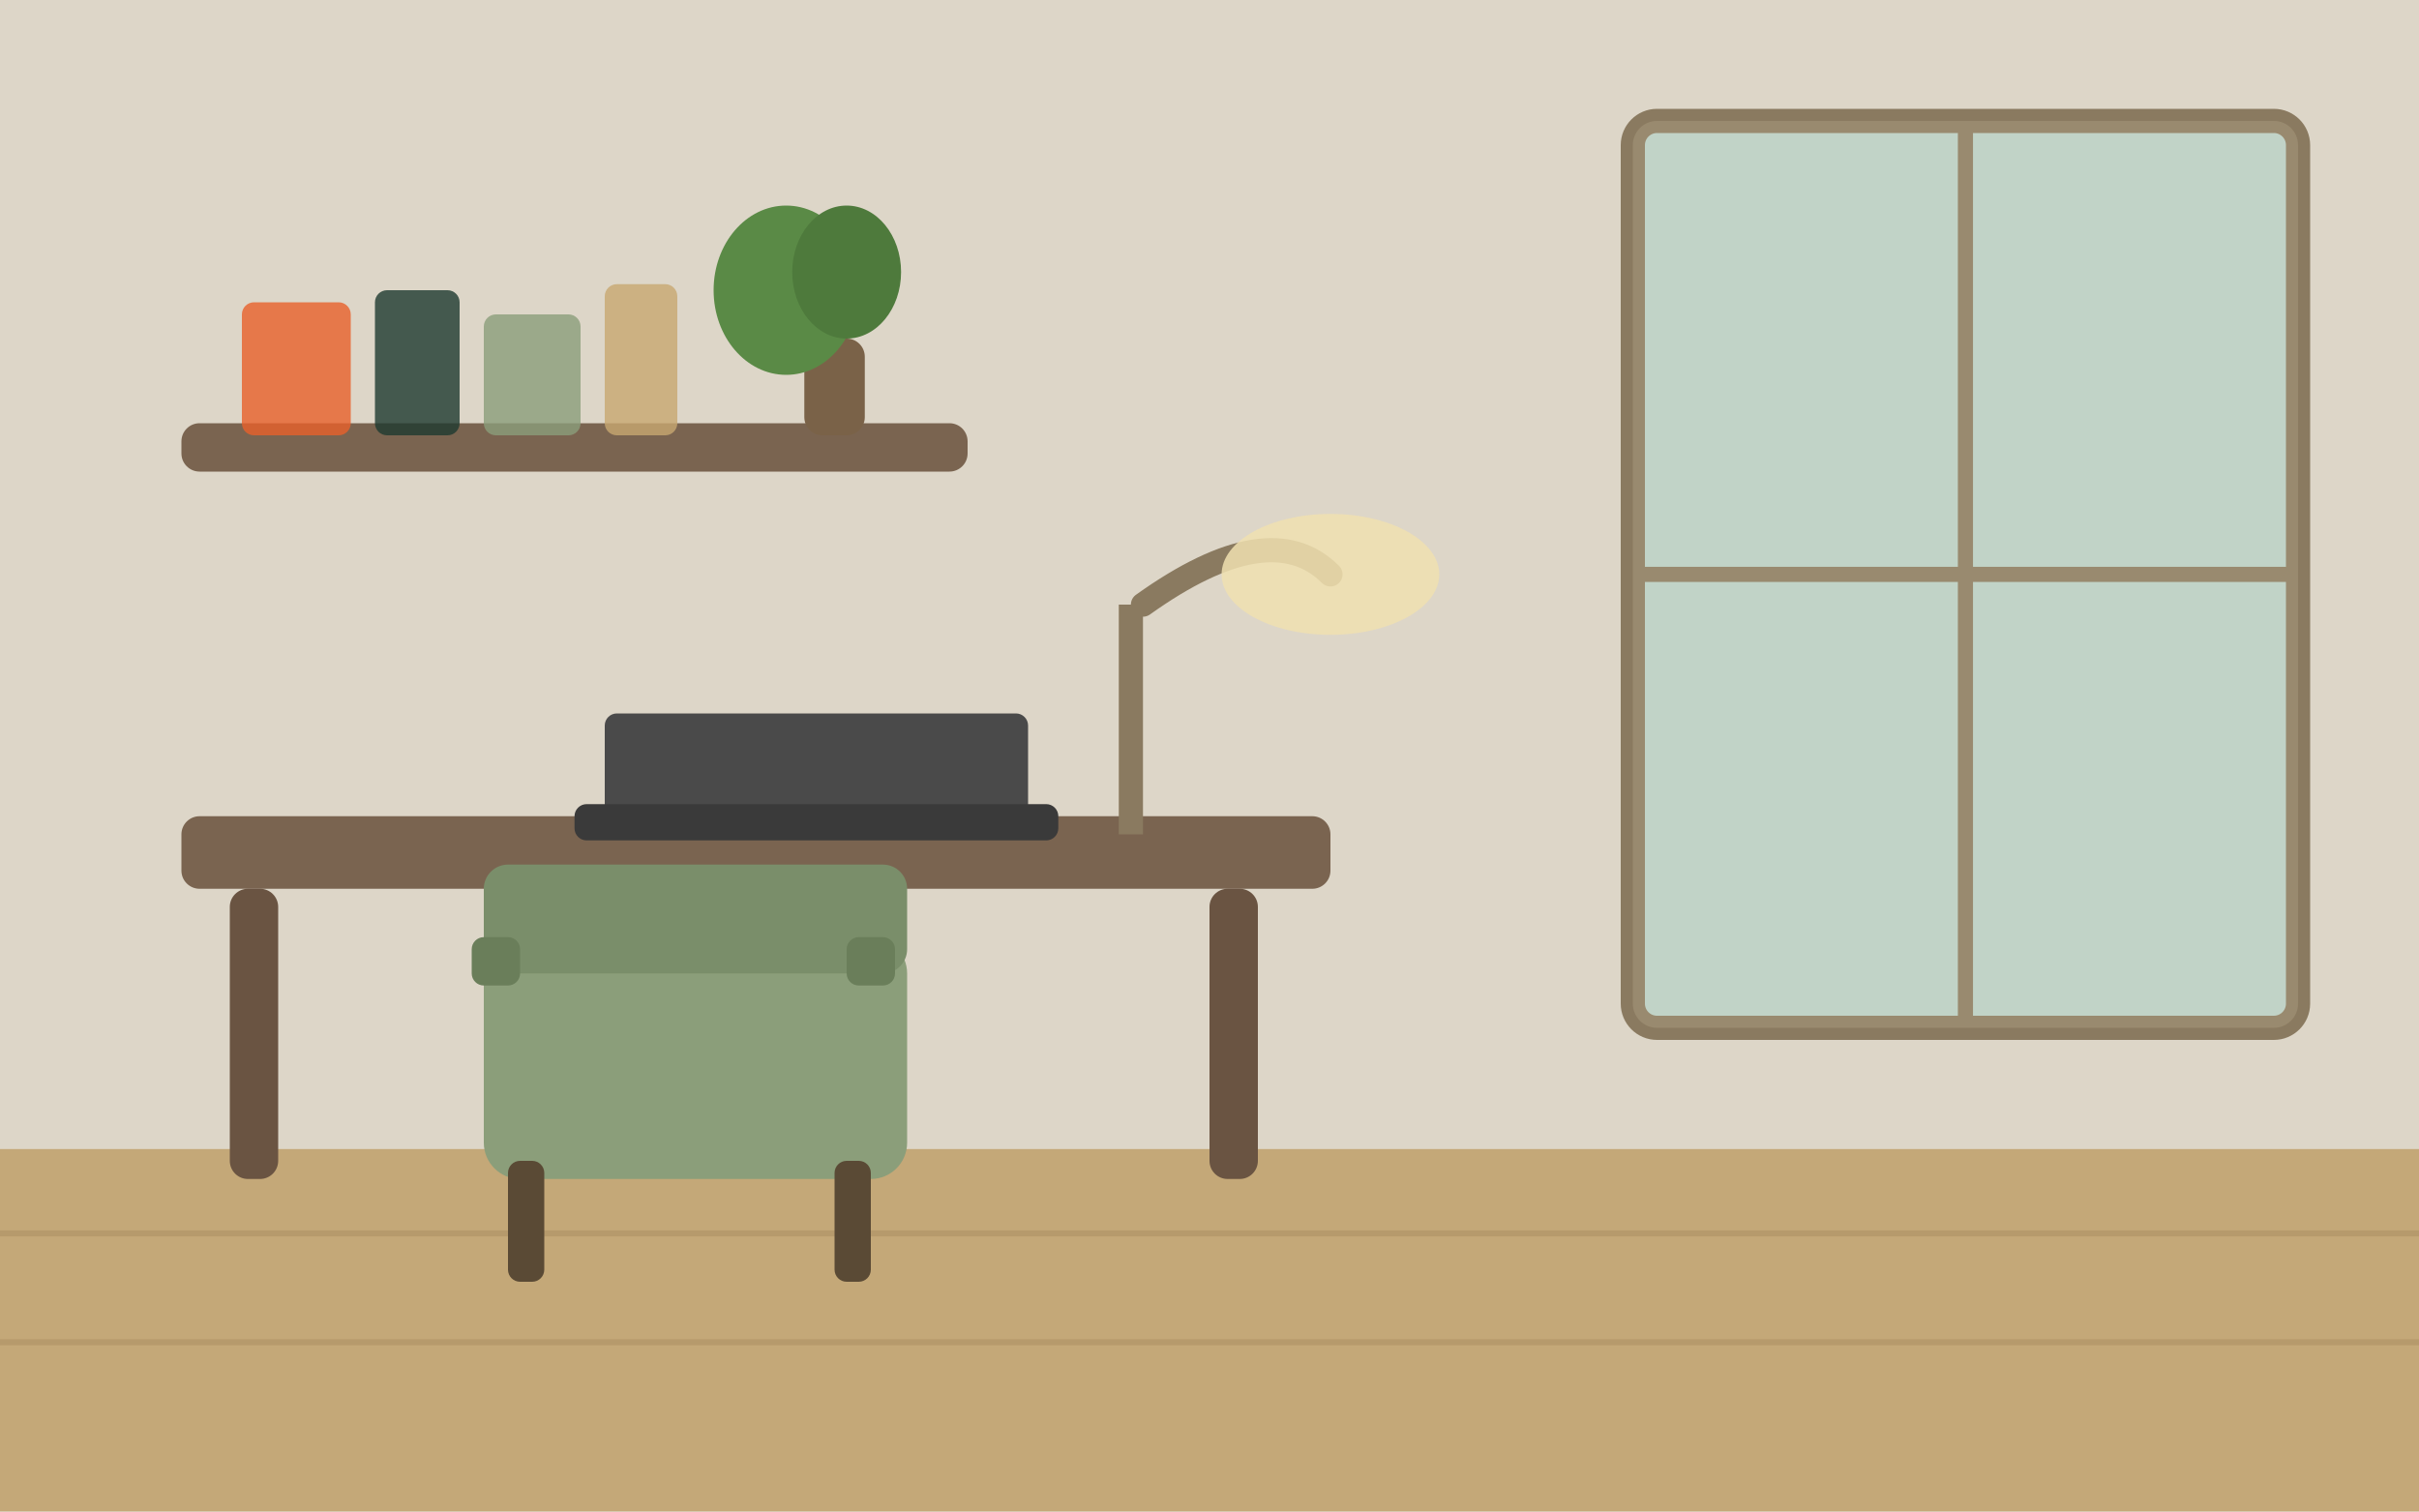
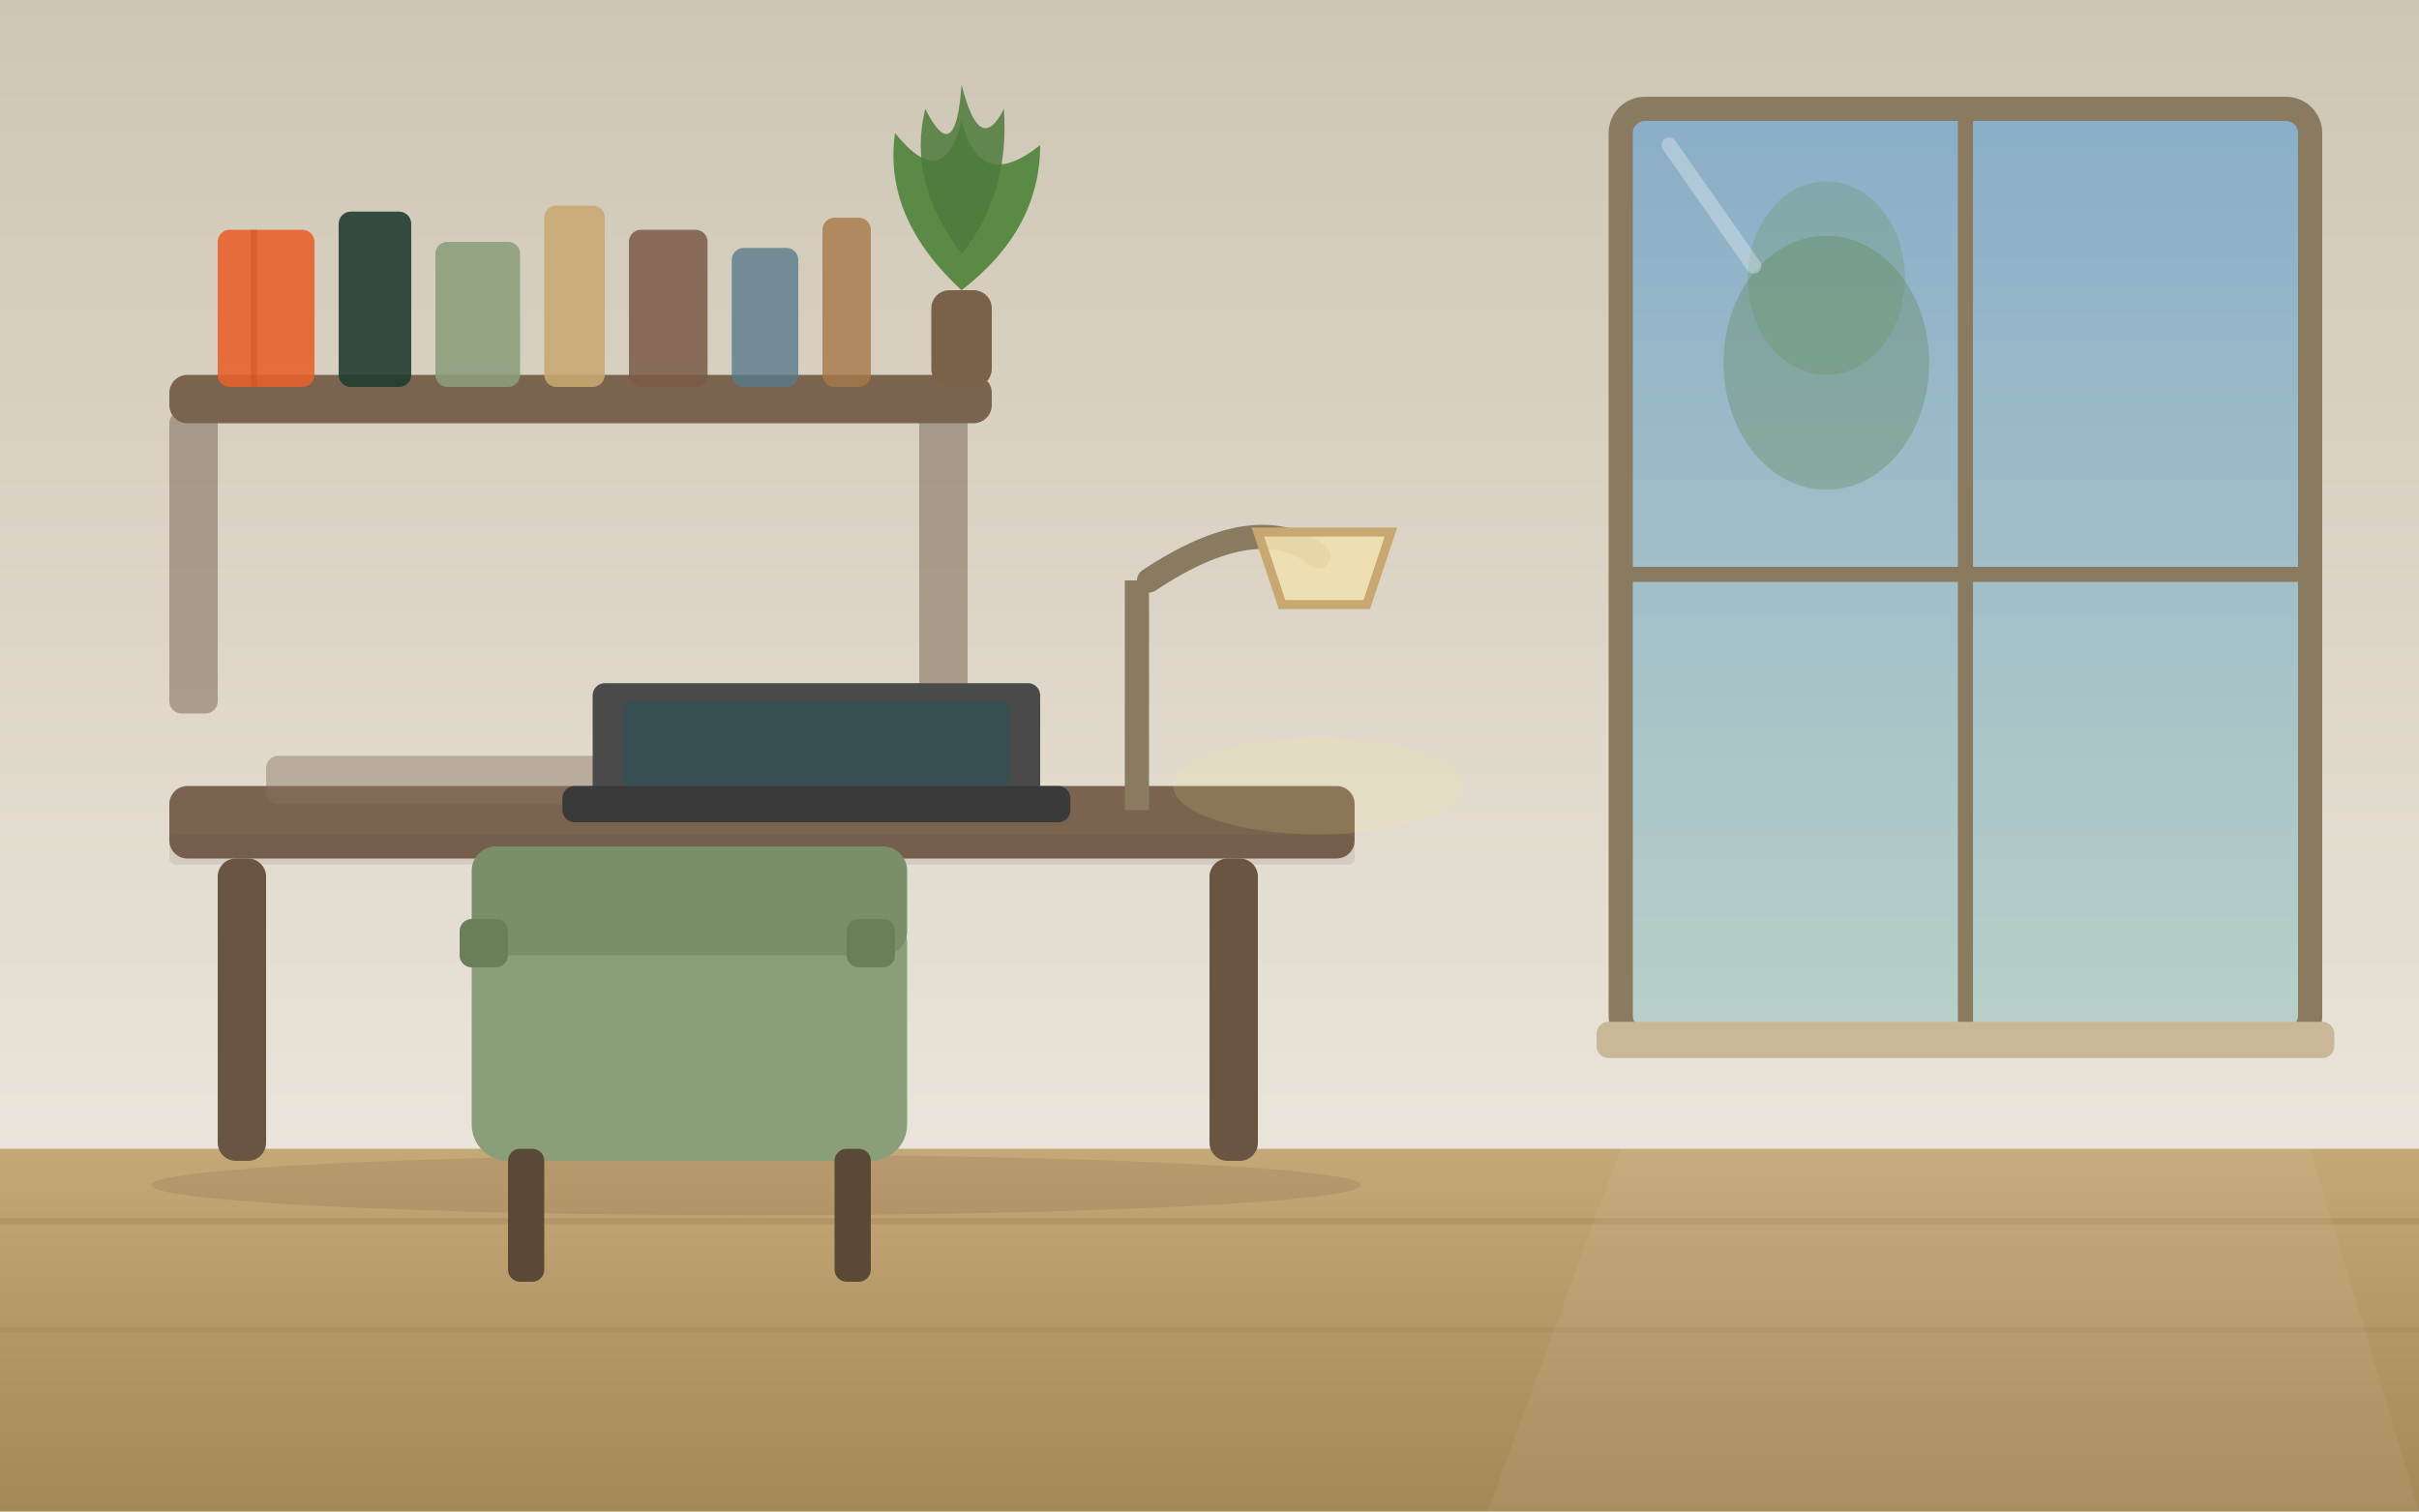
<svg xmlns="http://www.w3.org/2000/svg" viewBox="0 0 400 250" width="400" height="250">
-   <rect width="400" height="250" fill="#EAE4DA" />
-   <rect x="0" y="190" width="400" height="60" fill="#C4A878" />
-   <line x1="0" y1="204" x2="400" y2="204" stroke="#A88C60" stroke-width="1" opacity="0.5" />
-   <line x1="0" y1="222" x2="400" y2="222" stroke="#A88C60" stroke-width="1" opacity="0.5" />
-   <rect x="0" y="0" width="400" height="190" fill="#DDD6C8" />
-   <rect x="30" y="135" width="190" height="12" rx="3" fill="#7A6450" />
-   <rect x="38" y="147" width="8" height="48" rx="3" fill="#6A5442" />
-   <rect x="200" y="147" width="8" height="48" rx="3" fill="#6A5442" />
-   <rect x="80" y="155" width="70" height="40" rx="6" fill="#8B9E7A" />
-   <rect x="80" y="143" width="70" height="18" rx="4" fill="#7A8E6A" />
-   <rect x="78" y="155" width="8" height="8" rx="2" fill="#6A7E5A" />
-   <rect x="140" y="155" width="8" height="8" rx="2" fill="#6A7E5A" />
-   <rect x="84" y="192" width="6" height="20" rx="2" fill="#5A4A35" />
-   <rect x="138" y="192" width="6" height="20" rx="2" fill="#5A4A35" />
-   <rect x="100" y="118" width="70" height="18" rx="2" fill="#4A4A4A" />
-   <rect x="95" y="133" width="80" height="6" rx="2" fill="#3A3A3A" />
-   <rect x="185" y="100" width="4" height="38" fill="#8A7A60" />
-   <path d="M189 100 Q210 85 220 95" stroke="#8A7A60" stroke-width="4" fill="none" stroke-linecap="round" />
-   <ellipse cx="220" cy="95" rx="18" ry="10" fill="#F0E0B0" opacity="0.85" />
-   <rect x="270" y="20" width="110" height="150" fill="#B8D0C8" rx="4" />
-   <rect x="270" y="20" width="110" height="150" fill="none" stroke="#8A7A60" stroke-width="4" rx="4" />
-   <line x1="325" y1="20" x2="325" y2="170" stroke="#8A7A60" stroke-width="2.5" />
-   <line x1="270" y1="95" x2="380" y2="95" stroke="#8A7A60" stroke-width="2.5" />
-   <rect x="270" y="20" width="110" height="150" fill="#F0E4C0" opacity="0.15" rx="4" />
-   <rect x="30" y="70" width="130" height="8" rx="3" fill="#7A6450" />
-   <rect x="40" y="50" width="18" height="22" rx="2" fill="#E8602A" opacity="0.8" />
-   <rect x="62" y="48" width="14" height="24" rx="2" fill="#1E3A2F" opacity="0.8" />
-   <rect x="80" y="52" width="16" height="20" rx="2" fill="#8B9E7A" opacity="0.8" />
-   <rect x="100" y="47" width="12" height="25" rx="2" fill="#C8A870" opacity="0.8" />
-   <rect x="133" y="56" width="10" height="16" rx="3" fill="#7A6248" />
-   <ellipse cx="130" cy="48" rx="12" ry="14" fill="#5A8A46" />
-   <ellipse cx="140" cy="45" rx="9" ry="11" fill="#4E7A3C" />
+   <defs>
+     <linearGradient id="wall-s" x1="0" y1="0" x2="0" y2="1">
+       <stop offset="0%" stop-color="#CEC6B4" />
+       <stop offset="55%" stop-color="#DDD6C8" />
+       <stop offset="100%" stop-color="#EAE4DA" />
+     </linearGradient>
+     <linearGradient id="floor-s" x1="0" y1="0" x2="0" y2="1">
+       <stop offset="0%" stop-color="#C4A878" />
+       <stop offset="100%" stop-color="#A48858" />
+     </linearGradient>
+     <linearGradient id="win-s" x1="0" y1="0" x2="0" y2="1">
+       <stop offset="0%" stop-color="#8AAEC8" />
+       <stop offset="100%" stop-color="#B8D0C8" />
+     </linearGradient>
+   </defs>
+   <rect width="400" height="190" fill="url(#wall-s)" />
+   <rect x="0" y="190" width="400" height="60" fill="url(#floor-s)" />
+   <line x1="0" y1="202" x2="400" y2="202" stroke="#A48858" stroke-width="1" opacity="0.45" />
+   <line x1="0" y1="220" x2="400" y2="220" stroke="#A48858" stroke-width="1" opacity="0.35" />
+   <rect x="268" y="18" width="114" height="154" rx="4" fill="url(#win-s)" />
+   <rect x="268" y="18" width="114" height="154" fill="none" stroke="#8A7A60" stroke-width="4" rx="4" />
+   <line x1="325" y1="18" x2="325" y2="172" stroke="#8A7A60" stroke-width="2.5" />
+   <line x1="268" y1="95" x2="382" y2="95" stroke="#8A7A60" stroke-width="2.5" />
+   <ellipse cx="302" cy="60" rx="17" ry="21" fill="#4E7A3C" opacity="0.28" />
+   <ellipse cx="302" cy="46" rx="13" ry="16" fill="#5A8A46" opacity="0.22" />
+   <line x1="276" y1="24" x2="290" y2="44" stroke="white" stroke-width="2.5" opacity="0.3" stroke-linecap="round" />
+   <rect x="264" y="169" width="122" height="6" rx="2" fill="#C8B898" />
+   <path d="M268 190 L382 190 L400 250 L246 250 Z" fill="#F0E8C8" opacity="0.07" />
+   <rect x="28" y="68" width="8" height="50" rx="2" fill="#6A5442" opacity="0.45" />
+   <rect x="152" y="68" width="8" height="50" rx="2" fill="#6A5442" opacity="0.45" />
+   <rect x="28" y="62" width="136" height="8" rx="3" fill="#7A6450" />
+   <rect x="36" y="38" width="16" height="26" rx="2" fill="#E8602A" opacity="0.88" />
+   <line x1="42" y1="38" x2="42" y2="64" stroke="#C84A1A" stroke-width="1" opacity="0.4" />
+   <rect x="56" y="35" width="12" height="29" rx="2" fill="#1E3A2F" opacity="0.88" />
+   <rect x="72" y="40" width="14" height="24" rx="2" fill="#8B9E7A" opacity="0.88" />
+   <rect x="90" y="34" width="10" height="30" rx="2" fill="#C8A870" opacity="0.88" />
+   <rect x="104" y="38" width="13" height="26" rx="2" fill="#7A5A48" opacity="0.85" />
+   <rect x="121" y="41" width="11" height="23" rx="2" fill="#5A7A8A" opacity="0.8" />
+   <rect x="136" y="36" width="8" height="28" rx="2" fill="#A87848" opacity="0.8" />
+   <rect x="154" y="48" width="10" height="16" rx="3" fill="#7A6248" />
+   <path d="M159 48 Q146 36 148 22 Q156 32 159 20 Q162 32 172 24 Q172 38 159 48Z" fill="#5A8A46" />
+   <path d="M159 42 Q150 30 153 18 Q158 28 159 14 Q162 26 166 18 Q167 32 159 42Z" fill="#4E7A3C" opacity="0.85" />
+   <ellipse cx="125" cy="196" rx="100" ry="5" fill="#3A2010" opacity="0.1" />
+   <rect x="28" y="130" width="196" height="12" rx="3" fill="#7A6450" />
+   <rect x="28" y="138" width="196" height="5" fill="#4A3828" opacity="0.1" rx="1" />
+   <rect x="36" y="142" width="8" height="50" rx="3" fill="#6A5442" />
+   <rect x="200" y="142" width="8" height="50" rx="3" fill="#6A5442" />
+   <rect x="44" y="125" width="118" height="8" rx="2" fill="#8A7460" opacity="0.45" />
+   <rect x="78" y="150" width="72" height="42" rx="6" fill="#8B9E7A" />
+   <rect x="78" y="140" width="72" height="18" rx="4" fill="#7A8E6A" />
+   <rect x="76" y="152" width="8" height="8" rx="2" fill="#6A7E5A" />
+   <rect x="140" y="152" width="8" height="8" rx="2" fill="#6A7E5A" />
+   <rect x="84" y="190" width="6" height="22" rx="2" fill="#5A4A35" />
+   <rect x="138" y="190" width="6" height="22" rx="2" fill="#5A4A35" />
+   <rect x="98" y="113" width="74" height="19" rx="2" fill="#4A4A4A" />
+   <rect x="103" y="116" width="64" height="14" rx="1" fill="#2A3A3A" />
+   <rect x="103" y="116" width="64" height="14" rx="1" fill="#7BAAB8" opacity="0.18" />
+   <rect x="93" y="130" width="84" height="6" rx="2" fill="#3A3A3A" />
+   <rect x="186" y="96" width="4" height="38" fill="#8A7A60" />
+   <path d="M190 96 Q208 84 218 92" stroke="#8A7A60" stroke-width="4" fill="none" stroke-linecap="round" />
+   <path d="M208 88 L230 88 L226 100 L212 100 Z" fill="#F0E0B0" opacity="0.9" />
+   <path d="M208 88 L230 88 L226 100 L212 100 Z" fill="none" stroke="#C8A870" stroke-width="1.5" />
+   <ellipse cx="218" cy="130" rx="24" ry="8" fill="#F8E880" opacity="0.14" />
</svg>
